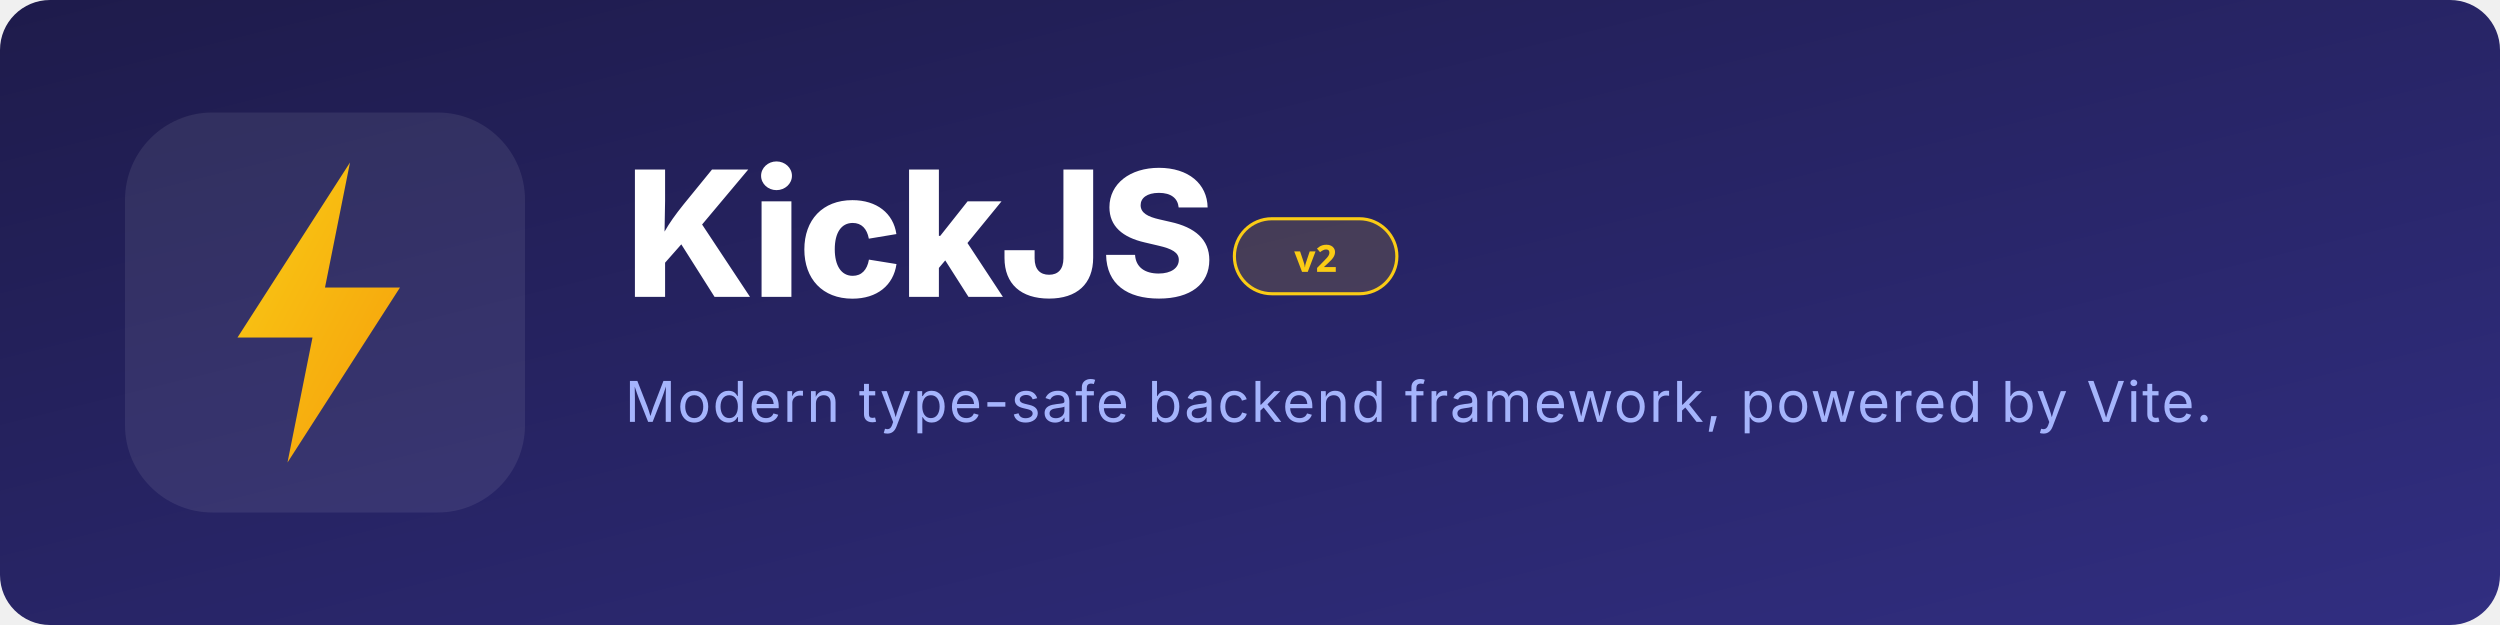
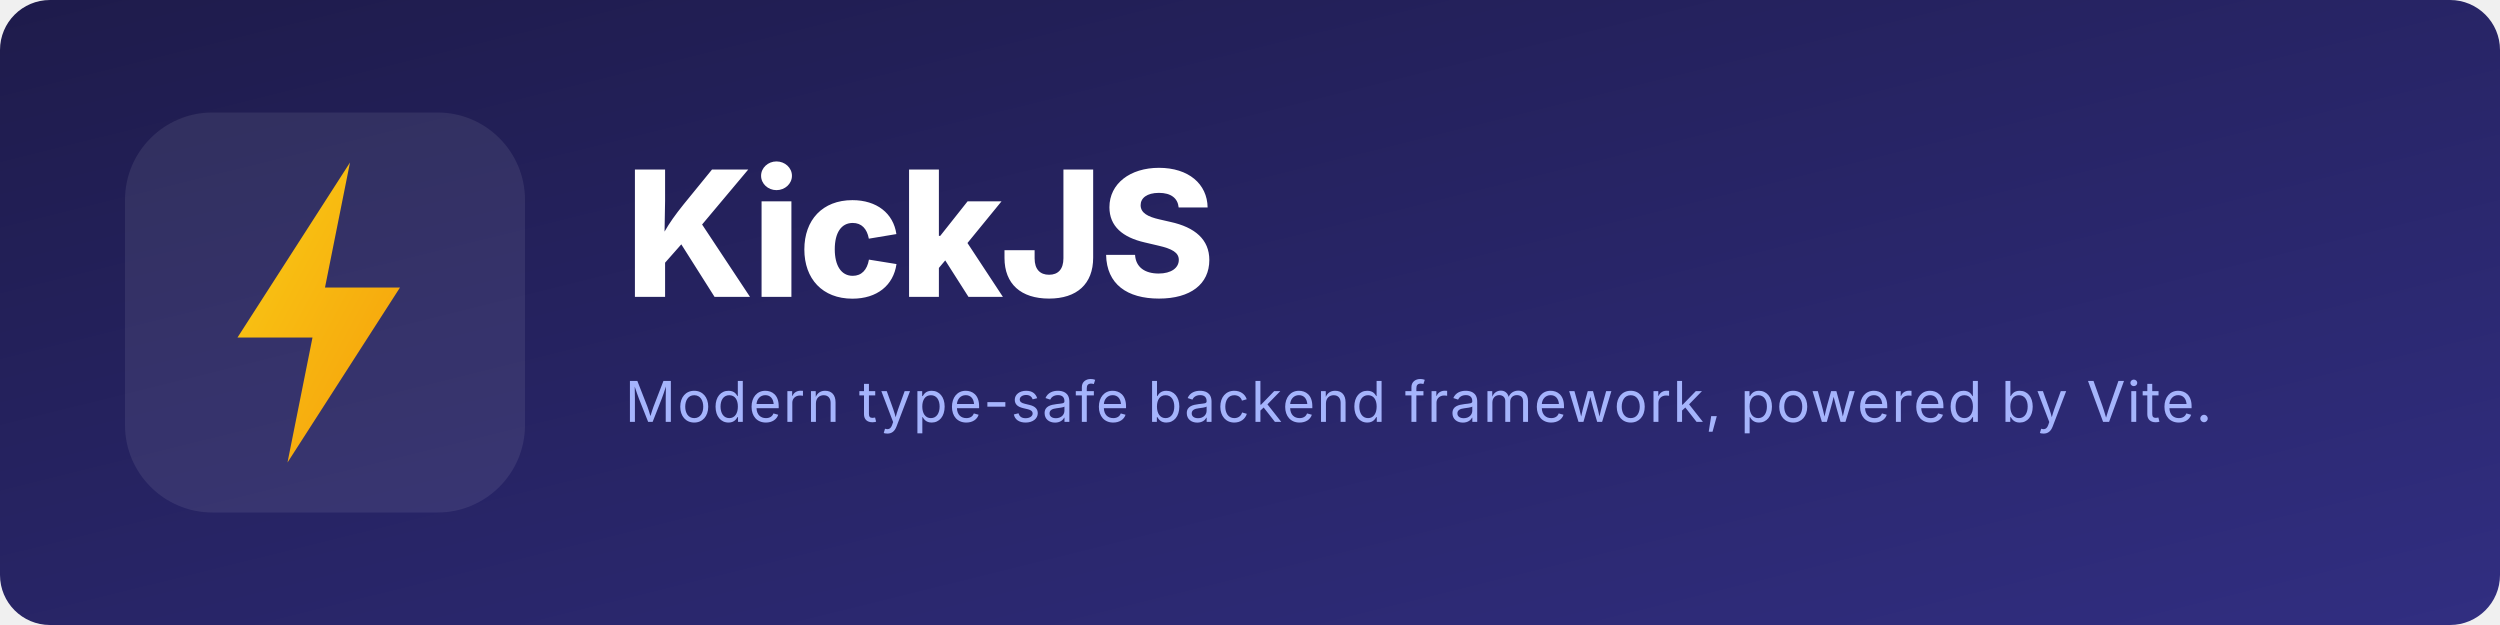
<svg xmlns="http://www.w3.org/2000/svg" viewBox="0 0 800 200" fill="none">
  <defs>
    <linearGradient id="bolt-grad" x1="0%" y1="0%" x2="100%" y2="100%">
      <stop offset="0%" stop-color="#FACC15" />
      <stop offset="100%" stop-color="#F59E0B" />
    </linearGradient>
    <linearGradient id="bg-grad" x1="0%" y1="0%" x2="100%" y2="100%">
      <stop offset="0%" stop-color="#1E1B4B" />
      <stop offset="100%" stop-color="#312E81" />
    </linearGradient>
  </defs>
  <rect width="800" height="200" rx="16" fill="url(#bg-grad)" />
  <rect x="40" y="36" width="128" height="128" rx="28" fill="rgba(255,255,255,0.08)" />
  <path d="M112 52L76 108h24l-8 40 36-56H104l8-40z" fill="url(#bolt-grad)" />
  <text x="200" y="95" font-family="system-ui, -apple-system, 'Segoe UI', sans-serif" font-size="56" font-weight="800" fill="#FFFFFF" letter-spacing="-1">KickJS</text>
  <text x="200" y="135" font-family="system-ui, -apple-system, 'Segoe UI', sans-serif" font-size="18" fill="#A5B4FC" letter-spacing="0.5">Modern type-safe backend framework, powered by Vite.</text>
-   <rect x="395" y="70" width="52" height="24" rx="12" fill="rgba(250,204,21,0.15)" stroke="#FACC15" stroke-width="1" />
-   <text x="421" y="87" font-family="system-ui, sans-serif" font-size="12" font-weight="600" fill="#FACC15" text-anchor="middle">v2</text>
</svg>
